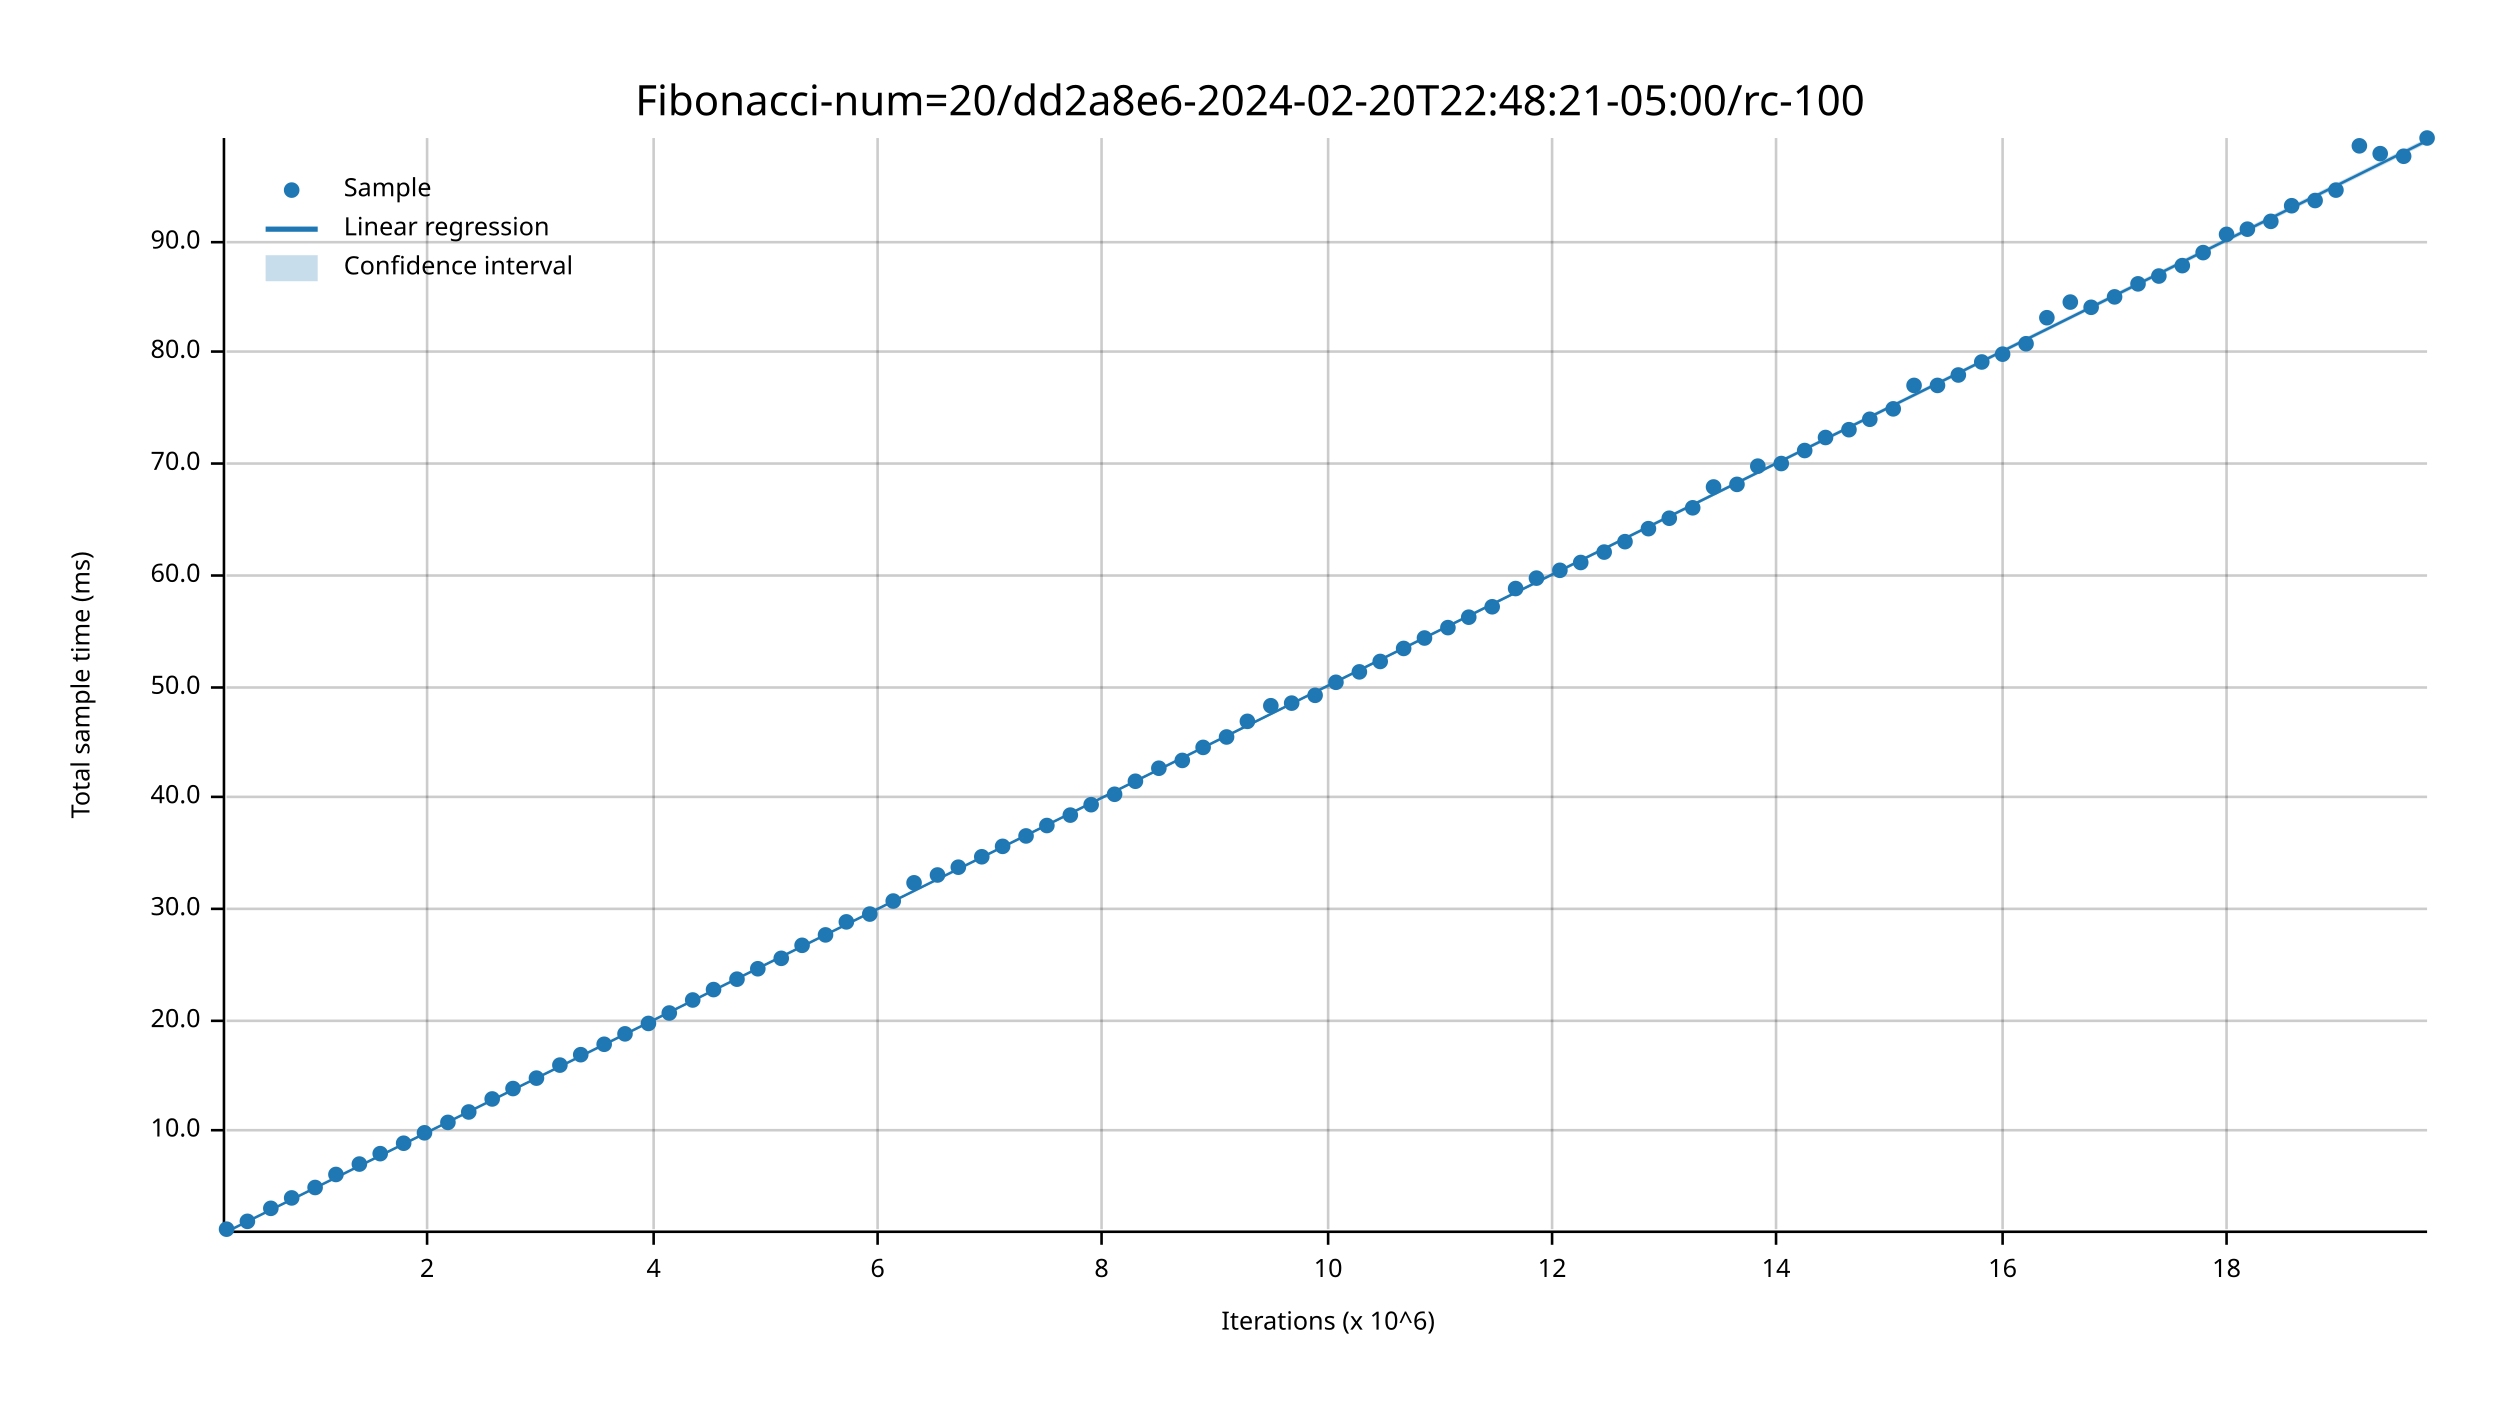
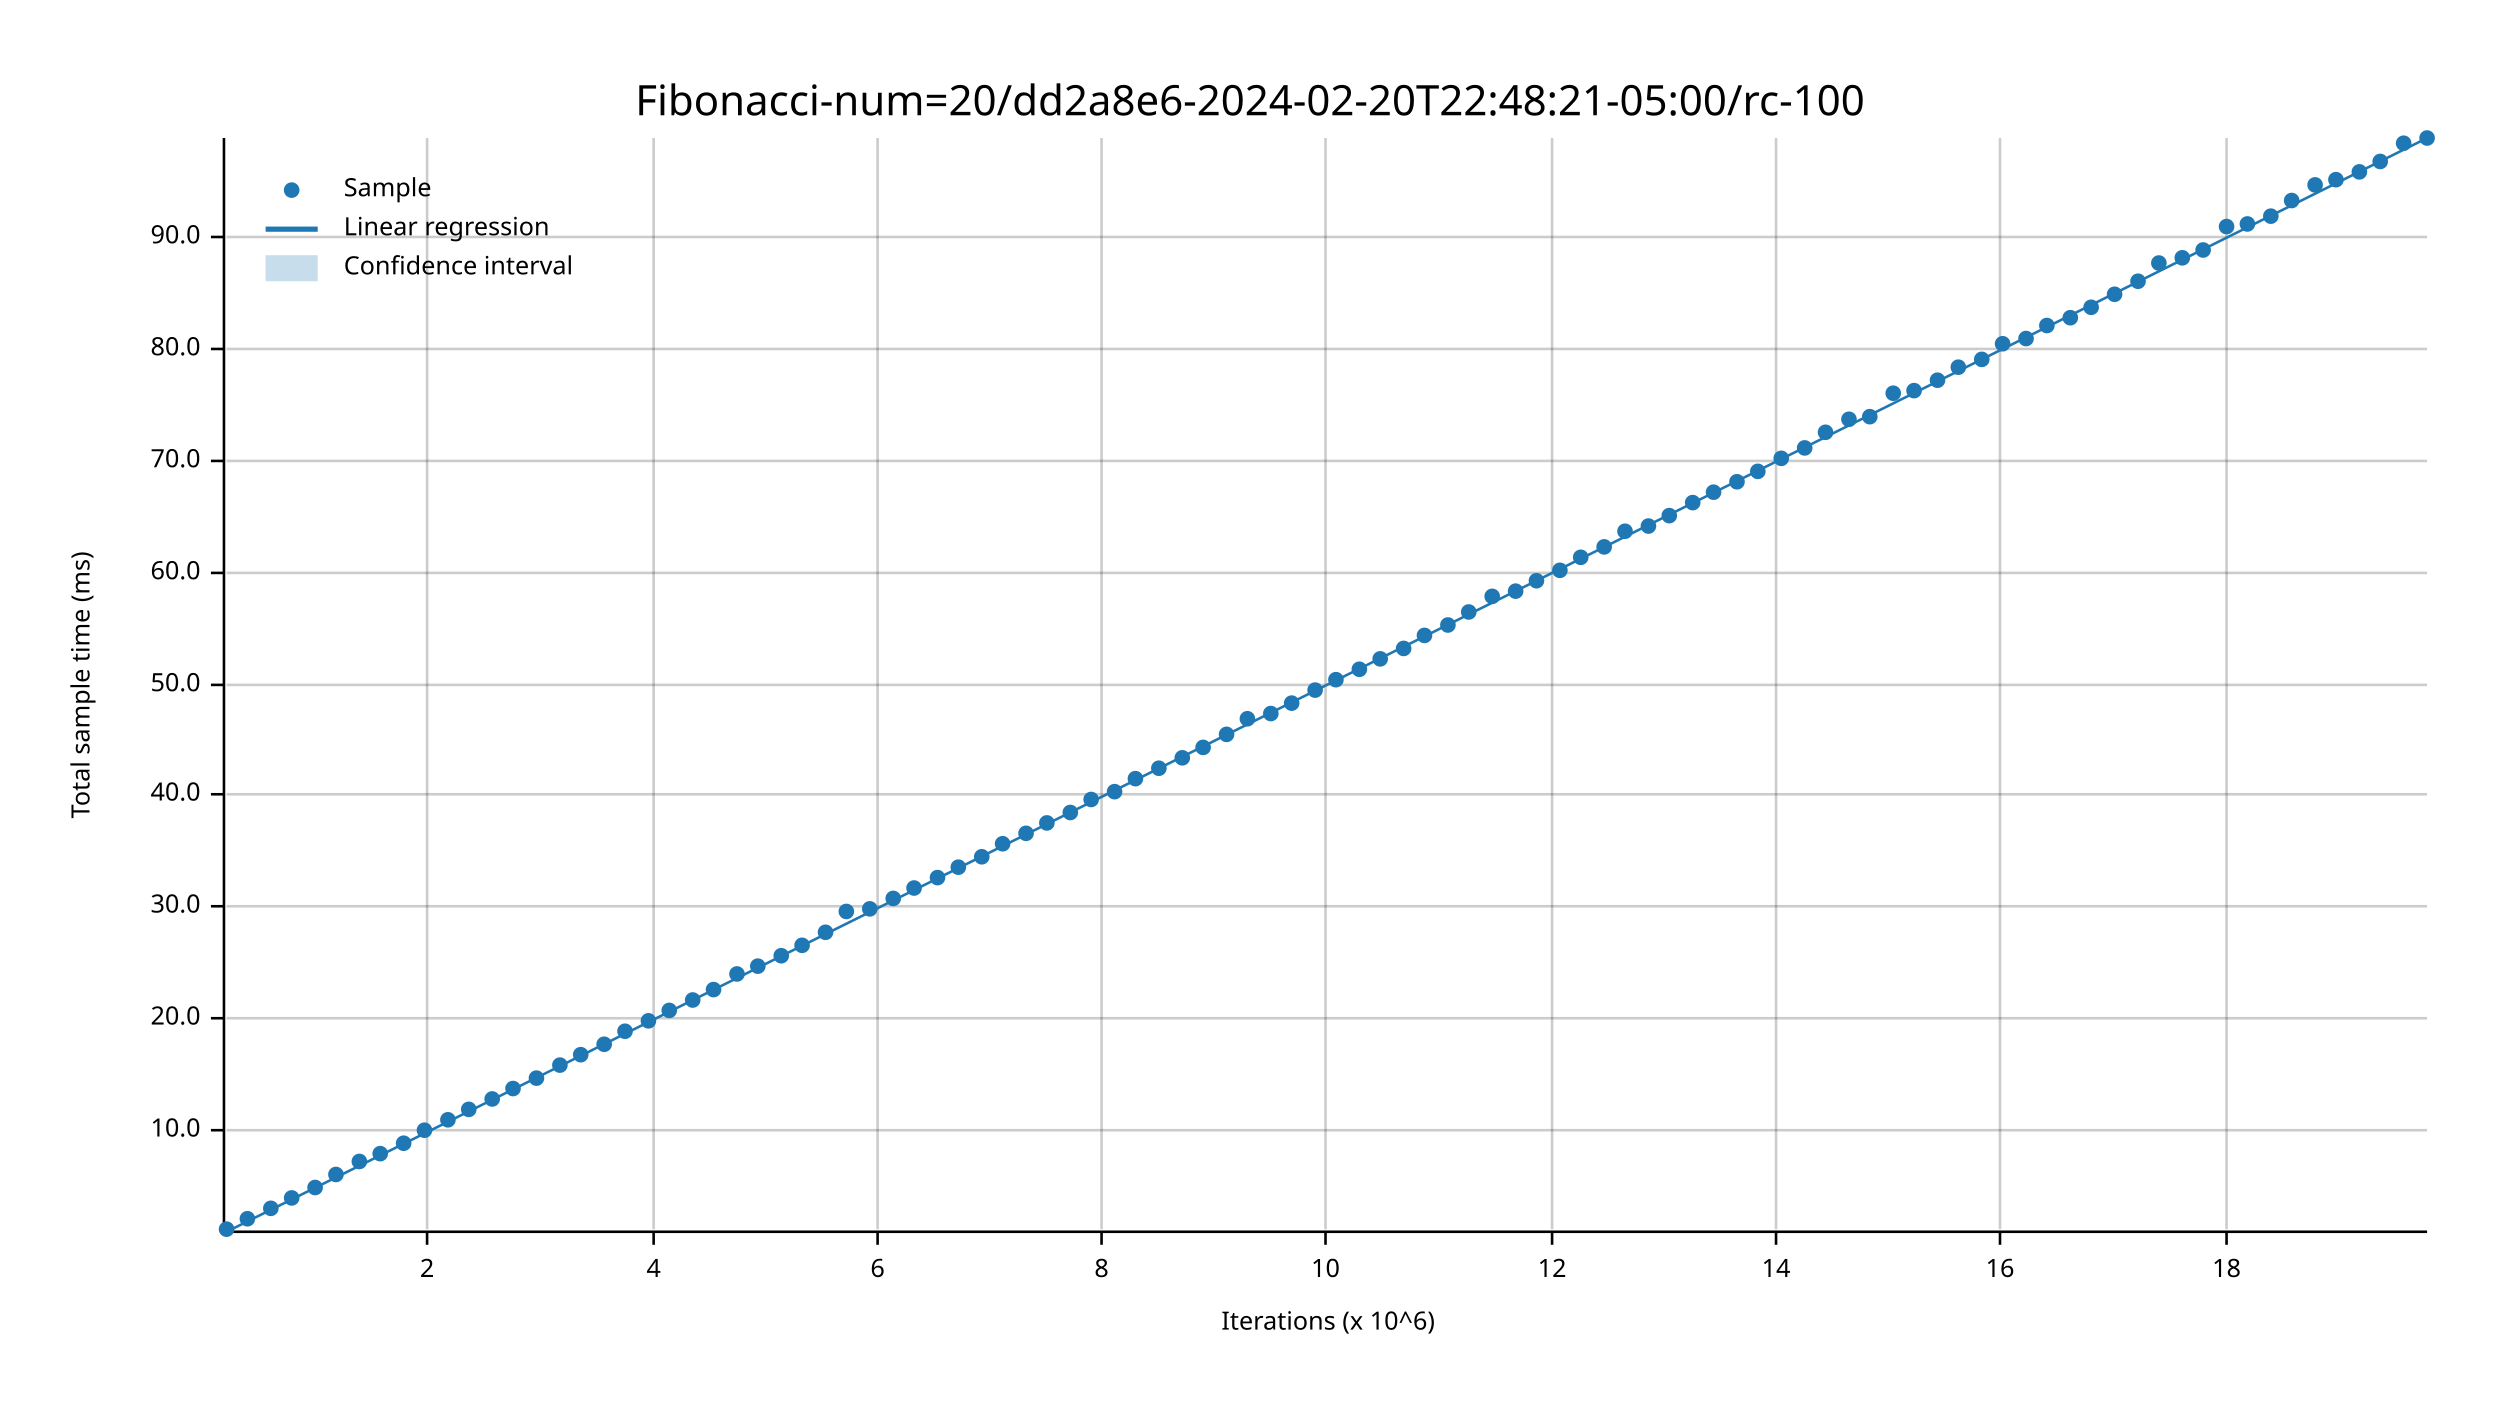
<svg xmlns="http://www.w3.org/2000/svg" width="960" height="540" viewBox="0 0 960 540">
  <text x="480" y="32" dy="0.76em" text-anchor="middle" font-family="sans-serif" font-size="16.129" opacity="1" fill="#000000">
Fibonacci-num=20/dd2a8e6-2024-02-20T22:48:21-05:00/rc-100
</text>
  <text x="27" y="263" dy="0.76em" text-anchor="middle" font-family="sans-serif" font-size="9.677" opacity="1" fill="#000000" transform="rotate(270, 27, 263)">
Total sample time (ms)
</text>
  <text x="510" y="513" dy="-0.5ex" text-anchor="middle" font-family="sans-serif" font-size="9.677" opacity="1" fill="#000000">
Iterations (x 10^6)
</text>
  <line opacity="0.2" stroke="#000000" stroke-width="1" x1="164" y1="472" x2="164" y2="53" />
  <line opacity="0.2" stroke="#000000" stroke-width="1" x1="251" y1="472" x2="251" y2="53" />
  <line opacity="0.2" stroke="#000000" stroke-width="1" x1="337" y1="472" x2="337" y2="53" />
  <line opacity="0.2" stroke="#000000" stroke-width="1" x1="423" y1="472" x2="423" y2="53" />
-   <line opacity="0.2" stroke="#000000" stroke-width="1" x1="510" y1="472" x2="510" y2="53" />
+   <line opacity="0.2" stroke="#000000" stroke-width="1" x1="509" y1="472" x2="509" y2="53" />
  <line opacity="0.2" stroke="#000000" stroke-width="1" x1="596" y1="472" x2="596" y2="53" />
  <line opacity="0.2" stroke="#000000" stroke-width="1" x1="682" y1="472" x2="682" y2="53" />
-   <line opacity="0.2" stroke="#000000" stroke-width="1" x1="769" y1="472" x2="769" y2="53" />
+   <line opacity="0.2" stroke="#000000" stroke-width="1" x1="768" y1="472" x2="768" y2="53" />
  <line opacity="0.2" stroke="#000000" stroke-width="1" x1="855" y1="472" x2="855" y2="53" />
  <line opacity="0.2" stroke="#000000" stroke-width="1" x1="87" y1="434" x2="932" y2="434" />
-   <line opacity="0.2" stroke="#000000" stroke-width="1" x1="87" y1="392" x2="932" y2="392" />
-   <line opacity="0.2" stroke="#000000" stroke-width="1" x1="87" y1="349" x2="932" y2="349" />
-   <line opacity="0.2" stroke="#000000" stroke-width="1" x1="87" y1="306" x2="932" y2="306" />
-   <line opacity="0.2" stroke="#000000" stroke-width="1" x1="87" y1="264" x2="932" y2="264" />
-   <line opacity="0.2" stroke="#000000" stroke-width="1" x1="87" y1="221" x2="932" y2="221" />
-   <line opacity="0.2" stroke="#000000" stroke-width="1" x1="87" y1="178" x2="932" y2="178" />
-   <line opacity="0.2" stroke="#000000" stroke-width="1" x1="87" y1="135" x2="932" y2="135" />
-   <line opacity="0.2" stroke="#000000" stroke-width="1" x1="87" y1="93" x2="932" y2="93" />
+   <line opacity="0.2" stroke="#000000" stroke-width="1" x1="87" y1="391" x2="932" y2="391" />
+   <line opacity="0.2" stroke="#000000" stroke-width="1" x1="87" y1="348" x2="932" y2="348" />
+   <line opacity="0.2" stroke="#000000" stroke-width="1" x1="87" y1="305" x2="932" y2="305" />
+   <line opacity="0.2" stroke="#000000" stroke-width="1" x1="87" y1="263" x2="932" y2="263" />
+   <line opacity="0.2" stroke="#000000" stroke-width="1" x1="87" y1="220" x2="932" y2="220" />
+   <line opacity="0.2" stroke="#000000" stroke-width="1" x1="87" y1="177" x2="932" y2="177" />
+   <line opacity="0.2" stroke="#000000" stroke-width="1" x1="87" y1="134" x2="932" y2="134" />
+   <line opacity="0.2" stroke="#000000" stroke-width="1" x1="87" y1="91" x2="932" y2="91" />
  <polyline fill="none" opacity="1" stroke="#000000" stroke-width="1" points="86,53 86,472 " />
  <text x="77" y="434" dy="0.5ex" text-anchor="end" font-family="sans-serif" font-size="9.677" opacity="1" fill="#000000">
10.0
</text>
  <polyline fill="none" opacity="1" stroke="#000000" stroke-width="1" points="81,434 86,434 " />
-   <text x="77" y="392" dy="0.5ex" text-anchor="end" font-family="sans-serif" font-size="9.677" opacity="1" fill="#000000">
+   <text x="77" y="391" dy="0.5ex" text-anchor="end" font-family="sans-serif" font-size="9.677" opacity="1" fill="#000000">
20.0
</text>
-   <polyline fill="none" opacity="1" stroke="#000000" stroke-width="1" points="81,392 86,392 " />
-   <text x="77" y="349" dy="0.5ex" text-anchor="end" font-family="sans-serif" font-size="9.677" opacity="1" fill="#000000">
+   <polyline fill="none" opacity="1" stroke="#000000" stroke-width="1" points="81,391 86,391 " />
+   <text x="77" y="348" dy="0.5ex" text-anchor="end" font-family="sans-serif" font-size="9.677" opacity="1" fill="#000000">
30.0
</text>
-   <polyline fill="none" opacity="1" stroke="#000000" stroke-width="1" points="81,349 86,349 " />
-   <text x="77" y="306" dy="0.5ex" text-anchor="end" font-family="sans-serif" font-size="9.677" opacity="1" fill="#000000">
+   <polyline fill="none" opacity="1" stroke="#000000" stroke-width="1" points="81,348 86,348 " />
+   <text x="77" y="305" dy="0.5ex" text-anchor="end" font-family="sans-serif" font-size="9.677" opacity="1" fill="#000000">
40.0
</text>
-   <polyline fill="none" opacity="1" stroke="#000000" stroke-width="1" points="81,306 86,306 " />
-   <text x="77" y="264" dy="0.5ex" text-anchor="end" font-family="sans-serif" font-size="9.677" opacity="1" fill="#000000">
+   <polyline fill="none" opacity="1" stroke="#000000" stroke-width="1" points="81,305 86,305 " />
+   <text x="77" y="263" dy="0.5ex" text-anchor="end" font-family="sans-serif" font-size="9.677" opacity="1" fill="#000000">
50.0
</text>
-   <polyline fill="none" opacity="1" stroke="#000000" stroke-width="1" points="81,264 86,264 " />
-   <text x="77" y="221" dy="0.5ex" text-anchor="end" font-family="sans-serif" font-size="9.677" opacity="1" fill="#000000">
+   <polyline fill="none" opacity="1" stroke="#000000" stroke-width="1" points="81,263 86,263 " />
+   <text x="77" y="220" dy="0.5ex" text-anchor="end" font-family="sans-serif" font-size="9.677" opacity="1" fill="#000000">
60.0
</text>
-   <polyline fill="none" opacity="1" stroke="#000000" stroke-width="1" points="81,221 86,221 " />
-   <text x="77" y="178" dy="0.5ex" text-anchor="end" font-family="sans-serif" font-size="9.677" opacity="1" fill="#000000">
+   <polyline fill="none" opacity="1" stroke="#000000" stroke-width="1" points="81,220 86,220 " />
+   <text x="77" y="177" dy="0.5ex" text-anchor="end" font-family="sans-serif" font-size="9.677" opacity="1" fill="#000000">
70.0
</text>
-   <polyline fill="none" opacity="1" stroke="#000000" stroke-width="1" points="81,178 86,178 " />
-   <text x="77" y="135" dy="0.5ex" text-anchor="end" font-family="sans-serif" font-size="9.677" opacity="1" fill="#000000">
+   <polyline fill="none" opacity="1" stroke="#000000" stroke-width="1" points="81,177 86,177 " />
+   <text x="77" y="134" dy="0.5ex" text-anchor="end" font-family="sans-serif" font-size="9.677" opacity="1" fill="#000000">
80.0
</text>
-   <polyline fill="none" opacity="1" stroke="#000000" stroke-width="1" points="81,135 86,135 " />
-   <text x="77" y="93" dy="0.5ex" text-anchor="end" font-family="sans-serif" font-size="9.677" opacity="1" fill="#000000">
+   <polyline fill="none" opacity="1" stroke="#000000" stroke-width="1" points="81,134 86,134 " />
+   <text x="77" y="91" dy="0.5ex" text-anchor="end" font-family="sans-serif" font-size="9.677" opacity="1" fill="#000000">
90.0
</text>
-   <polyline fill="none" opacity="1" stroke="#000000" stroke-width="1" points="81,93 86,93 " />
+   <polyline fill="none" opacity="1" stroke="#000000" stroke-width="1" points="81,91 86,91 " />
  <polyline fill="none" opacity="1" stroke="#000000" stroke-width="1" points="87,473 932,473 " />
  <text x="164" y="483" dy="0.76em" text-anchor="middle" font-family="sans-serif" font-size="9.677" opacity="1" fill="#000000">
2
</text>
  <polyline fill="none" opacity="1" stroke="#000000" stroke-width="1" points="164,473 164,478 " />
  <text x="251" y="483" dy="0.76em" text-anchor="middle" font-family="sans-serif" font-size="9.677" opacity="1" fill="#000000">
4
</text>
  <polyline fill="none" opacity="1" stroke="#000000" stroke-width="1" points="251,473 251,478 " />
  <text x="337" y="483" dy="0.76em" text-anchor="middle" font-family="sans-serif" font-size="9.677" opacity="1" fill="#000000">
6
</text>
  <polyline fill="none" opacity="1" stroke="#000000" stroke-width="1" points="337,473 337,478 " />
  <text x="423" y="483" dy="0.76em" text-anchor="middle" font-family="sans-serif" font-size="9.677" opacity="1" fill="#000000">
8
</text>
  <polyline fill="none" opacity="1" stroke="#000000" stroke-width="1" points="423,473 423,478 " />
-   <text x="510" y="483" dy="0.76em" text-anchor="middle" font-family="sans-serif" font-size="9.677" opacity="1" fill="#000000">
+   <text x="509" y="483" dy="0.76em" text-anchor="middle" font-family="sans-serif" font-size="9.677" opacity="1" fill="#000000">
10
</text>
-   <polyline fill="none" opacity="1" stroke="#000000" stroke-width="1" points="510,473 510,478 " />
+   <polyline fill="none" opacity="1" stroke="#000000" stroke-width="1" points="509,473 509,478 " />
  <text x="596" y="483" dy="0.76em" text-anchor="middle" font-family="sans-serif" font-size="9.677" opacity="1" fill="#000000">
12
</text>
  <polyline fill="none" opacity="1" stroke="#000000" stroke-width="1" points="596,473 596,478 " />
  <text x="682" y="483" dy="0.76em" text-anchor="middle" font-family="sans-serif" font-size="9.677" opacity="1" fill="#000000">
14
</text>
  <polyline fill="none" opacity="1" stroke="#000000" stroke-width="1" points="682,473 682,478 " />
-   <text x="769" y="483" dy="0.76em" text-anchor="middle" font-family="sans-serif" font-size="9.677" opacity="1" fill="#000000">
+   <text x="768" y="483" dy="0.76em" text-anchor="middle" font-family="sans-serif" font-size="9.677" opacity="1" fill="#000000">
16
</text>
-   <polyline fill="none" opacity="1" stroke="#000000" stroke-width="1" points="769,473 769,478 " />
+   <polyline fill="none" opacity="1" stroke="#000000" stroke-width="1" points="768,473 768,478 " />
  <text x="855" y="483" dy="0.76em" text-anchor="middle" font-family="sans-serif" font-size="9.677" opacity="1" fill="#000000">
18
</text>
  <polyline fill="none" opacity="1" stroke="#000000" stroke-width="1" points="855,473 855,478 " />
  <circle cx="87" cy="472" r="3" opacity="1" fill="#1F78B4" stroke="none" stroke-width="1" />
-   <circle cx="95" cy="469" r="3" opacity="1" fill="#1F78B4" stroke="none" stroke-width="1" />
+   <circle cx="95" cy="468" r="3" opacity="1" fill="#1F78B4" stroke="none" stroke-width="1" />
  <circle cx="104" cy="464" r="3" opacity="1" fill="#1F78B4" stroke="none" stroke-width="1" />
  <circle cx="112" cy="460" r="3" opacity="1" fill="#1F78B4" stroke="none" stroke-width="1" />
  <circle cx="121" cy="456" r="3" opacity="1" fill="#1F78B4" stroke="none" stroke-width="1" />
  <circle cx="129" cy="451" r="3" opacity="1" fill="#1F78B4" stroke="none" stroke-width="1" />
-   <circle cx="138" cy="447" r="3" opacity="1" fill="#1F78B4" stroke="none" stroke-width="1" />
+   <circle cx="138" cy="446" r="3" opacity="1" fill="#1F78B4" stroke="none" stroke-width="1" />
  <circle cx="146" cy="443" r="3" opacity="1" fill="#1F78B4" stroke="none" stroke-width="1" />
  <circle cx="155" cy="439" r="3" opacity="1" fill="#1F78B4" stroke="none" stroke-width="1" />
-   <circle cx="163" cy="435" r="3" opacity="1" fill="#1F78B4" stroke="none" stroke-width="1" />
-   <circle cx="172" cy="431" r="3" opacity="1" fill="#1F78B4" stroke="none" stroke-width="1" />
-   <circle cx="180" cy="427" r="3" opacity="1" fill="#1F78B4" stroke="none" stroke-width="1" />
+   <circle cx="163" cy="434" r="3" opacity="1" fill="#1F78B4" stroke="none" stroke-width="1" />
+   <circle cx="172" cy="430" r="3" opacity="1" fill="#1F78B4" stroke="none" stroke-width="1" />
+   <circle cx="180" cy="426" r="3" opacity="1" fill="#1F78B4" stroke="none" stroke-width="1" />
  <circle cx="189" cy="422" r="3" opacity="1" fill="#1F78B4" stroke="none" stroke-width="1" />
  <circle cx="197" cy="418" r="3" opacity="1" fill="#1F78B4" stroke="none" stroke-width="1" />
  <circle cx="206" cy="414" r="3" opacity="1" fill="#1F78B4" stroke="none" stroke-width="1" />
  <circle cx="215" cy="409" r="3" opacity="1" fill="#1F78B4" stroke="none" stroke-width="1" />
  <circle cx="223" cy="405" r="3" opacity="1" fill="#1F78B4" stroke="none" stroke-width="1" />
  <circle cx="232" cy="401" r="3" opacity="1" fill="#1F78B4" stroke="none" stroke-width="1" />
-   <circle cx="240" cy="397" r="3" opacity="1" fill="#1F78B4" stroke="none" stroke-width="1" />
-   <circle cx="249" cy="393" r="3" opacity="1" fill="#1F78B4" stroke="none" stroke-width="1" />
-   <circle cx="257" cy="389" r="3" opacity="1" fill="#1F78B4" stroke="none" stroke-width="1" />
+   <circle cx="240" cy="396" r="3" opacity="1" fill="#1F78B4" stroke="none" stroke-width="1" />
+   <circle cx="249" cy="392" r="3" opacity="1" fill="#1F78B4" stroke="none" stroke-width="1" />
+   <circle cx="257" cy="388" r="3" opacity="1" fill="#1F78B4" stroke="none" stroke-width="1" />
  <circle cx="266" cy="384" r="3" opacity="1" fill="#1F78B4" stroke="none" stroke-width="1" />
  <circle cx="274" cy="380" r="3" opacity="1" fill="#1F78B4" stroke="none" stroke-width="1" />
-   <circle cx="283" cy="376" r="3" opacity="1" fill="#1F78B4" stroke="none" stroke-width="1" />
-   <circle cx="291" cy="372" r="3" opacity="1" fill="#1F78B4" stroke="none" stroke-width="1" />
-   <circle cx="300" cy="368" r="3" opacity="1" fill="#1F78B4" stroke="none" stroke-width="1" />
+   <circle cx="283" cy="374" r="3" opacity="1" fill="#1F78B4" stroke="none" stroke-width="1" />
+   <circle cx="291" cy="371" r="3" opacity="1" fill="#1F78B4" stroke="none" stroke-width="1" />
+   <circle cx="300" cy="367" r="3" opacity="1" fill="#1F78B4" stroke="none" stroke-width="1" />
  <circle cx="308" cy="363" r="3" opacity="1" fill="#1F78B4" stroke="none" stroke-width="1" />
-   <circle cx="317" cy="359" r="3" opacity="1" fill="#1F78B4" stroke="none" stroke-width="1" />
-   <circle cx="325" cy="354" r="3" opacity="1" fill="#1F78B4" stroke="none" stroke-width="1" />
-   <circle cx="334" cy="351" r="3" opacity="1" fill="#1F78B4" stroke="none" stroke-width="1" />
-   <circle cx="343" cy="346" r="3" opacity="1" fill="#1F78B4" stroke="none" stroke-width="1" />
-   <circle cx="351" cy="339" r="3" opacity="1" fill="#1F78B4" stroke="none" stroke-width="1" />
-   <circle cx="360" cy="336" r="3" opacity="1" fill="#1F78B4" stroke="none" stroke-width="1" />
+   <circle cx="317" cy="358" r="3" opacity="1" fill="#1F78B4" stroke="none" stroke-width="1" />
+   <circle cx="325" cy="350" r="3" opacity="1" fill="#1F78B4" stroke="none" stroke-width="1" />
+   <circle cx="334" cy="349" r="3" opacity="1" fill="#1F78B4" stroke="none" stroke-width="1" />
+   <circle cx="343" cy="345" r="3" opacity="1" fill="#1F78B4" stroke="none" stroke-width="1" />
+   <circle cx="351" cy="341" r="3" opacity="1" fill="#1F78B4" stroke="none" stroke-width="1" />
+   <circle cx="360" cy="337" r="3" opacity="1" fill="#1F78B4" stroke="none" stroke-width="1" />
  <circle cx="368" cy="333" r="3" opacity="1" fill="#1F78B4" stroke="none" stroke-width="1" />
  <circle cx="377" cy="329" r="3" opacity="1" fill="#1F78B4" stroke="none" stroke-width="1" />
-   <circle cx="385" cy="325" r="3" opacity="1" fill="#1F78B4" stroke="none" stroke-width="1" />
-   <circle cx="394" cy="321" r="3" opacity="1" fill="#1F78B4" stroke="none" stroke-width="1" />
-   <circle cx="402" cy="317" r="3" opacity="1" fill="#1F78B4" stroke="none" stroke-width="1" />
-   <circle cx="411" cy="313" r="3" opacity="1" fill="#1F78B4" stroke="none" stroke-width="1" />
-   <circle cx="419" cy="309" r="3" opacity="1" fill="#1F78B4" stroke="none" stroke-width="1" />
-   <circle cx="428" cy="305" r="3" opacity="1" fill="#1F78B4" stroke="none" stroke-width="1" />
-   <circle cx="436" cy="300" r="3" opacity="1" fill="#1F78B4" stroke="none" stroke-width="1" />
+   <circle cx="385" cy="324" r="3" opacity="1" fill="#1F78B4" stroke="none" stroke-width="1" />
+   <circle cx="394" cy="320" r="3" opacity="1" fill="#1F78B4" stroke="none" stroke-width="1" />
+   <circle cx="402" cy="316" r="3" opacity="1" fill="#1F78B4" stroke="none" stroke-width="1" />
+   <circle cx="411" cy="312" r="3" opacity="1" fill="#1F78B4" stroke="none" stroke-width="1" />
+   <circle cx="419" cy="307" r="3" opacity="1" fill="#1F78B4" stroke="none" stroke-width="1" />
+   <circle cx="428" cy="304" r="3" opacity="1" fill="#1F78B4" stroke="none" stroke-width="1" />
+   <circle cx="436" cy="299" r="3" opacity="1" fill="#1F78B4" stroke="none" stroke-width="1" />
  <circle cx="445" cy="295" r="3" opacity="1" fill="#1F78B4" stroke="none" stroke-width="1" />
-   <circle cx="454" cy="292" r="3" opacity="1" fill="#1F78B4" stroke="none" stroke-width="1" />
+   <circle cx="454" cy="291" r="3" opacity="1" fill="#1F78B4" stroke="none" stroke-width="1" />
  <circle cx="462" cy="287" r="3" opacity="1" fill="#1F78B4" stroke="none" stroke-width="1" />
-   <circle cx="471" cy="283" r="3" opacity="1" fill="#1F78B4" stroke="none" stroke-width="1" />
-   <circle cx="479" cy="277" r="3" opacity="1" fill="#1F78B4" stroke="none" stroke-width="1" />
-   <circle cx="488" cy="271" r="3" opacity="1" fill="#1F78B4" stroke="none" stroke-width="1" />
+   <circle cx="471" cy="282" r="3" opacity="1" fill="#1F78B4" stroke="none" stroke-width="1" />
+   <circle cx="479" cy="276" r="3" opacity="1" fill="#1F78B4" stroke="none" stroke-width="1" />
+   <circle cx="488" cy="274" r="3" opacity="1" fill="#1F78B4" stroke="none" stroke-width="1" />
  <circle cx="496" cy="270" r="3" opacity="1" fill="#1F78B4" stroke="none" stroke-width="1" />
-   <circle cx="505" cy="267" r="3" opacity="1" fill="#1F78B4" stroke="none" stroke-width="1" />
-   <circle cx="513" cy="262" r="3" opacity="1" fill="#1F78B4" stroke="none" stroke-width="1" />
-   <circle cx="522" cy="258" r="3" opacity="1" fill="#1F78B4" stroke="none" stroke-width="1" />
-   <circle cx="530" cy="254" r="3" opacity="1" fill="#1F78B4" stroke="none" stroke-width="1" />
+   <circle cx="505" cy="265" r="3" opacity="1" fill="#1F78B4" stroke="none" stroke-width="1" />
+   <circle cx="513" cy="261" r="3" opacity="1" fill="#1F78B4" stroke="none" stroke-width="1" />
+   <circle cx="522" cy="257" r="3" opacity="1" fill="#1F78B4" stroke="none" stroke-width="1" />
+   <circle cx="530" cy="253" r="3" opacity="1" fill="#1F78B4" stroke="none" stroke-width="1" />
  <circle cx="539" cy="249" r="3" opacity="1" fill="#1F78B4" stroke="none" stroke-width="1" />
-   <circle cx="547" cy="245" r="3" opacity="1" fill="#1F78B4" stroke="none" stroke-width="1" />
-   <circle cx="556" cy="241" r="3" opacity="1" fill="#1F78B4" stroke="none" stroke-width="1" />
-   <circle cx="564" cy="237" r="3" opacity="1" fill="#1F78B4" stroke="none" stroke-width="1" />
-   <circle cx="573" cy="233" r="3" opacity="1" fill="#1F78B4" stroke="none" stroke-width="1" />
-   <circle cx="582" cy="226" r="3" opacity="1" fill="#1F78B4" stroke="none" stroke-width="1" />
-   <circle cx="590" cy="222" r="3" opacity="1" fill="#1F78B4" stroke="none" stroke-width="1" />
+   <circle cx="547" cy="244" r="3" opacity="1" fill="#1F78B4" stroke="none" stroke-width="1" />
+   <circle cx="556" cy="240" r="3" opacity="1" fill="#1F78B4" stroke="none" stroke-width="1" />
+   <circle cx="564" cy="235" r="3" opacity="1" fill="#1F78B4" stroke="none" stroke-width="1" />
+   <circle cx="573" cy="229" r="3" opacity="1" fill="#1F78B4" stroke="none" stroke-width="1" />
+   <circle cx="582" cy="227" r="3" opacity="1" fill="#1F78B4" stroke="none" stroke-width="1" />
+   <circle cx="590" cy="223" r="3" opacity="1" fill="#1F78B4" stroke="none" stroke-width="1" />
  <circle cx="599" cy="219" r="3" opacity="1" fill="#1F78B4" stroke="none" stroke-width="1" />
-   <circle cx="607" cy="216" r="3" opacity="1" fill="#1F78B4" stroke="none" stroke-width="1" />
-   <circle cx="616" cy="212" r="3" opacity="1" fill="#1F78B4" stroke="none" stroke-width="1" />
-   <circle cx="624" cy="208" r="3" opacity="1" fill="#1F78B4" stroke="none" stroke-width="1" />
-   <circle cx="633" cy="203" r="3" opacity="1" fill="#1F78B4" stroke="none" stroke-width="1" />
-   <circle cx="641" cy="199" r="3" opacity="1" fill="#1F78B4" stroke="none" stroke-width="1" />
-   <circle cx="650" cy="195" r="3" opacity="1" fill="#1F78B4" stroke="none" stroke-width="1" />
-   <circle cx="658" cy="187" r="3" opacity="1" fill="#1F78B4" stroke="none" stroke-width="1" />
-   <circle cx="667" cy="186" r="3" opacity="1" fill="#1F78B4" stroke="none" stroke-width="1" />
-   <circle cx="675" cy="179" r="3" opacity="1" fill="#1F78B4" stroke="none" stroke-width="1" />
-   <circle cx="684" cy="178" r="3" opacity="1" fill="#1F78B4" stroke="none" stroke-width="1" />
-   <circle cx="693" cy="173" r="3" opacity="1" fill="#1F78B4" stroke="none" stroke-width="1" />
-   <circle cx="701" cy="168" r="3" opacity="1" fill="#1F78B4" stroke="none" stroke-width="1" />
-   <circle cx="710" cy="165" r="3" opacity="1" fill="#1F78B4" stroke="none" stroke-width="1" />
-   <circle cx="718" cy="161" r="3" opacity="1" fill="#1F78B4" stroke="none" stroke-width="1" />
-   <circle cx="727" cy="157" r="3" opacity="1" fill="#1F78B4" stroke="none" stroke-width="1" />
-   <circle cx="735" cy="148" r="3" opacity="1" fill="#1F78B4" stroke="none" stroke-width="1" />
-   <circle cx="744" cy="148" r="3" opacity="1" fill="#1F78B4" stroke="none" stroke-width="1" />
-   <circle cx="752" cy="144" r="3" opacity="1" fill="#1F78B4" stroke="none" stroke-width="1" />
-   <circle cx="761" cy="139" r="3" opacity="1" fill="#1F78B4" stroke="none" stroke-width="1" />
-   <circle cx="769" cy="136" r="3" opacity="1" fill="#1F78B4" stroke="none" stroke-width="1" />
-   <circle cx="778" cy="132" r="3" opacity="1" fill="#1F78B4" stroke="none" stroke-width="1" />
-   <circle cx="786" cy="122" r="3" opacity="1" fill="#1F78B4" stroke="none" stroke-width="1" />
-   <circle cx="795" cy="116" r="3" opacity="1" fill="#1F78B4" stroke="none" stroke-width="1" />
+   <circle cx="607" cy="214" r="3" opacity="1" fill="#1F78B4" stroke="none" stroke-width="1" />
+   <circle cx="616" cy="210" r="3" opacity="1" fill="#1F78B4" stroke="none" stroke-width="1" />
+   <circle cx="624" cy="204" r="3" opacity="1" fill="#1F78B4" stroke="none" stroke-width="1" />
+   <circle cx="633" cy="202" r="3" opacity="1" fill="#1F78B4" stroke="none" stroke-width="1" />
+   <circle cx="641" cy="198" r="3" opacity="1" fill="#1F78B4" stroke="none" stroke-width="1" />
+   <circle cx="650" cy="193" r="3" opacity="1" fill="#1F78B4" stroke="none" stroke-width="1" />
+   <circle cx="658" cy="189" r="3" opacity="1" fill="#1F78B4" stroke="none" stroke-width="1" />
+   <circle cx="667" cy="185" r="3" opacity="1" fill="#1F78B4" stroke="none" stroke-width="1" />
+   <circle cx="675" cy="181" r="3" opacity="1" fill="#1F78B4" stroke="none" stroke-width="1" />
+   <circle cx="684" cy="176" r="3" opacity="1" fill="#1F78B4" stroke="none" stroke-width="1" />
+   <circle cx="693" cy="172" r="3" opacity="1" fill="#1F78B4" stroke="none" stroke-width="1" />
+   <circle cx="701" cy="166" r="3" opacity="1" fill="#1F78B4" stroke="none" stroke-width="1" />
+   <circle cx="710" cy="161" r="3" opacity="1" fill="#1F78B4" stroke="none" stroke-width="1" />
+   <circle cx="718" cy="160" r="3" opacity="1" fill="#1F78B4" stroke="none" stroke-width="1" />
+   <circle cx="727" cy="151" r="3" opacity="1" fill="#1F78B4" stroke="none" stroke-width="1" />
+   <circle cx="735" cy="150" r="3" opacity="1" fill="#1F78B4" stroke="none" stroke-width="1" />
+   <circle cx="744" cy="146" r="3" opacity="1" fill="#1F78B4" stroke="none" stroke-width="1" />
+   <circle cx="752" cy="141" r="3" opacity="1" fill="#1F78B4" stroke="none" stroke-width="1" />
+   <circle cx="761" cy="138" r="3" opacity="1" fill="#1F78B4" stroke="none" stroke-width="1" />
+   <circle cx="769" cy="132" r="3" opacity="1" fill="#1F78B4" stroke="none" stroke-width="1" />
+   <circle cx="778" cy="130" r="3" opacity="1" fill="#1F78B4" stroke="none" stroke-width="1" />
+   <circle cx="786" cy="125" r="3" opacity="1" fill="#1F78B4" stroke="none" stroke-width="1" />
+   <circle cx="795" cy="122" r="3" opacity="1" fill="#1F78B4" stroke="none" stroke-width="1" />
  <circle cx="803" cy="118" r="3" opacity="1" fill="#1F78B4" stroke="none" stroke-width="1" />
-   <circle cx="812" cy="114" r="3" opacity="1" fill="#1F78B4" stroke="none" stroke-width="1" />
-   <circle cx="821" cy="109" r="3" opacity="1" fill="#1F78B4" stroke="none" stroke-width="1" />
-   <circle cx="829" cy="106" r="3" opacity="1" fill="#1F78B4" stroke="none" stroke-width="1" />
-   <circle cx="838" cy="102" r="3" opacity="1" fill="#1F78B4" stroke="none" stroke-width="1" />
-   <circle cx="846" cy="97" r="3" opacity="1" fill="#1F78B4" stroke="none" stroke-width="1" />
-   <circle cx="855" cy="90" r="3" opacity="1" fill="#1F78B4" stroke="none" stroke-width="1" />
-   <circle cx="863" cy="88" r="3" opacity="1" fill="#1F78B4" stroke="none" stroke-width="1" />
-   <circle cx="872" cy="85" r="3" opacity="1" fill="#1F78B4" stroke="none" stroke-width="1" />
-   <circle cx="880" cy="79" r="3" opacity="1" fill="#1F78B4" stroke="none" stroke-width="1" />
-   <circle cx="889" cy="77" r="3" opacity="1" fill="#1F78B4" stroke="none" stroke-width="1" />
-   <circle cx="897" cy="73" r="3" opacity="1" fill="#1F78B4" stroke="none" stroke-width="1" />
-   <circle cx="906" cy="56" r="3" opacity="1" fill="#1F78B4" stroke="none" stroke-width="1" />
-   <circle cx="914" cy="59" r="3" opacity="1" fill="#1F78B4" stroke="none" stroke-width="1" />
-   <circle cx="923" cy="60" r="3" opacity="1" fill="#1F78B4" stroke="none" stroke-width="1" />
+   <circle cx="812" cy="113" r="3" opacity="1" fill="#1F78B4" stroke="none" stroke-width="1" />
+   <circle cx="821" cy="108" r="3" opacity="1" fill="#1F78B4" stroke="none" stroke-width="1" />
+   <circle cx="829" cy="101" r="3" opacity="1" fill="#1F78B4" stroke="none" stroke-width="1" />
+   <circle cx="838" cy="99" r="3" opacity="1" fill="#1F78B4" stroke="none" stroke-width="1" />
+   <circle cx="846" cy="96" r="3" opacity="1" fill="#1F78B4" stroke="none" stroke-width="1" />
+   <circle cx="855" cy="87" r="3" opacity="1" fill="#1F78B4" stroke="none" stroke-width="1" />
+   <circle cx="863" cy="86" r="3" opacity="1" fill="#1F78B4" stroke="none" stroke-width="1" />
+   <circle cx="872" cy="83" r="3" opacity="1" fill="#1F78B4" stroke="none" stroke-width="1" />
+   <circle cx="880" cy="77" r="3" opacity="1" fill="#1F78B4" stroke="none" stroke-width="1" />
+   <circle cx="889" cy="71" r="3" opacity="1" fill="#1F78B4" stroke="none" stroke-width="1" />
+   <circle cx="897" cy="69" r="3" opacity="1" fill="#1F78B4" stroke="none" stroke-width="1" />
+   <circle cx="906" cy="66" r="3" opacity="1" fill="#1F78B4" stroke="none" stroke-width="1" />
+   <circle cx="914" cy="62" r="3" opacity="1" fill="#1F78B4" stroke="none" stroke-width="1" />
+   <circle cx="923" cy="55" r="3" opacity="1" fill="#1F78B4" stroke="none" stroke-width="1" />
  <circle cx="932" cy="53" r="3" opacity="1" fill="#1F78B4" stroke="none" stroke-width="1" />
-   <polyline fill="none" opacity="1" stroke="#1F78B4" stroke-width="1" points="87,473 932,54 " />
-   <polygon opacity="0.25" fill="#1F78B4" points="87,473 932,55 932,53 " />
+   <polyline fill="none" opacity="1" stroke="#1F78B4" stroke-width="1" points="87,473 932,53 " />
+   <polygon opacity="0.25" fill="#1F78B4" points="87,473 932,53 932,53 " />
  <text x="132" y="68" dy="0.76em" text-anchor="start" font-family="sans-serif" font-size="9.677" opacity="1" fill="#000000">
Sample
</text>
  <text x="132" y="83" dy="0.76em" text-anchor="start" font-family="sans-serif" font-size="9.677" opacity="1" fill="#000000">
Linear regression
</text>
  <text x="132" y="98" dy="0.76em" text-anchor="start" font-family="sans-serif" font-size="9.677" opacity="1" fill="#000000">
Confidence interval
</text>
  <circle cx="112" cy="73" r="3" opacity="1" fill="#1F78B4" stroke="none" stroke-width="1" />
  <polyline fill="none" opacity="1" stroke="#1F78B4" stroke-width="2" points="102,88 122,88 " />
  <rect x="102" y="98" width="20" height="10" opacity="0.25" fill="#1F78B4" stroke="none" />
</svg>
